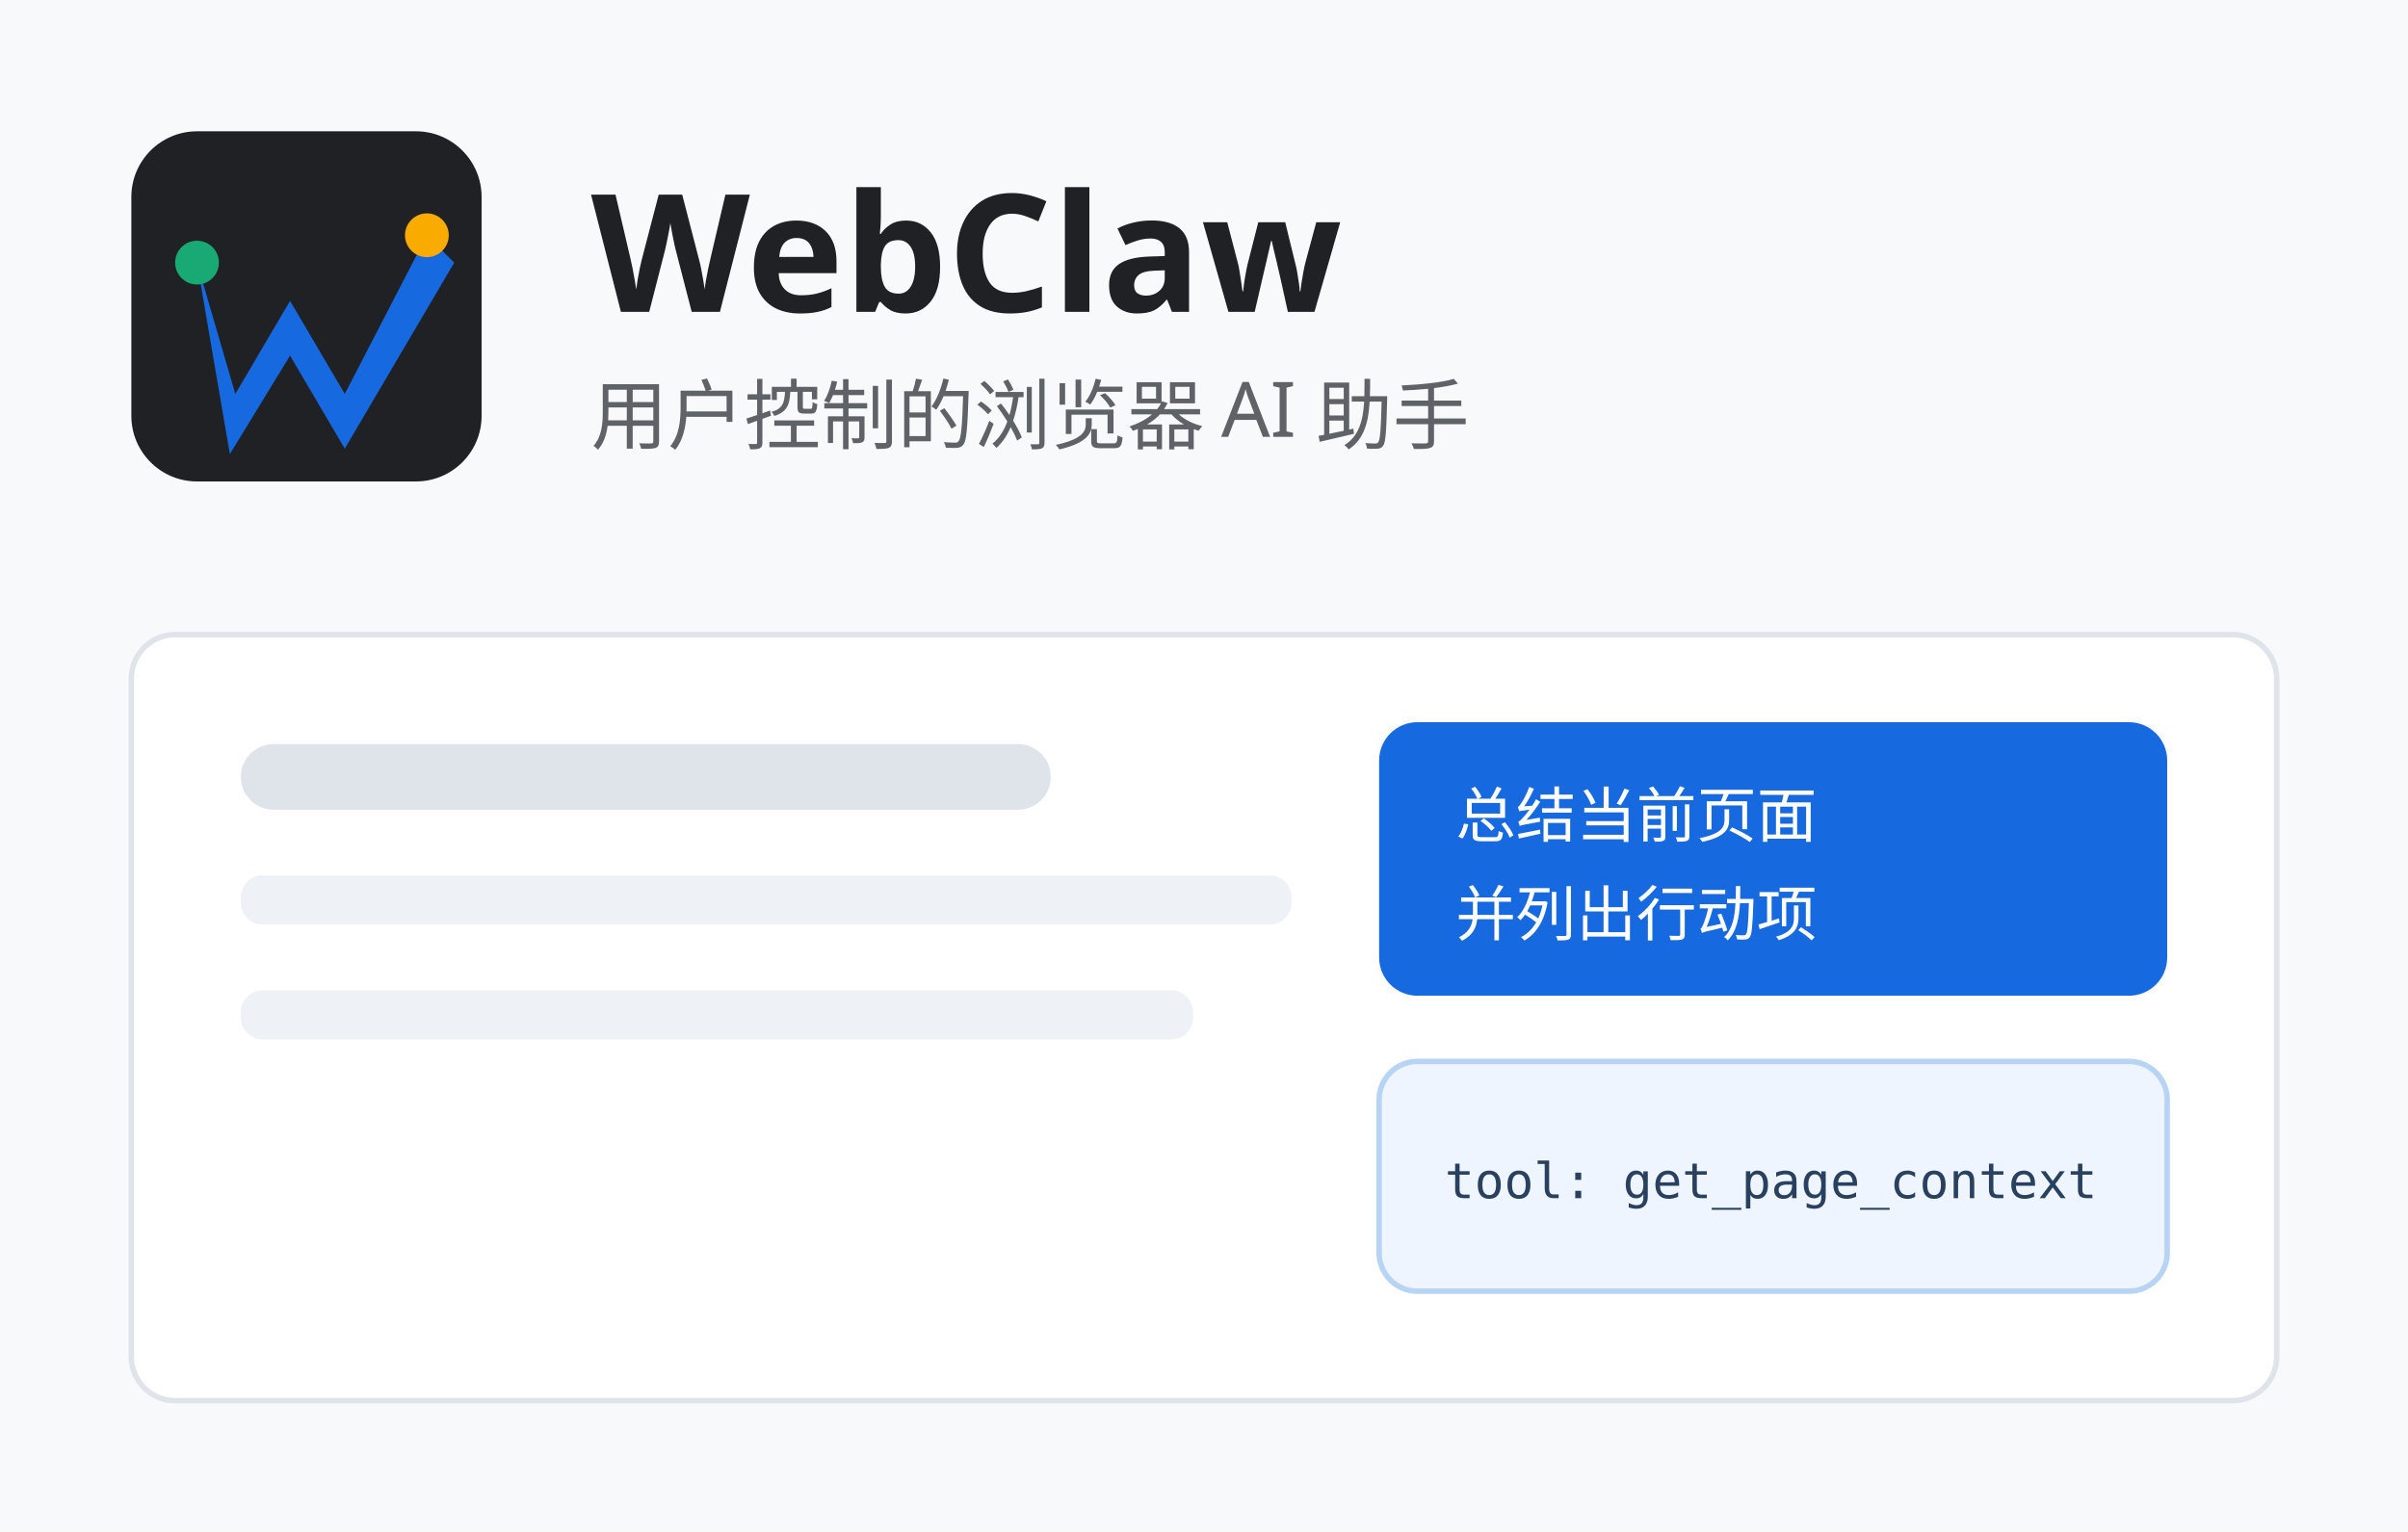
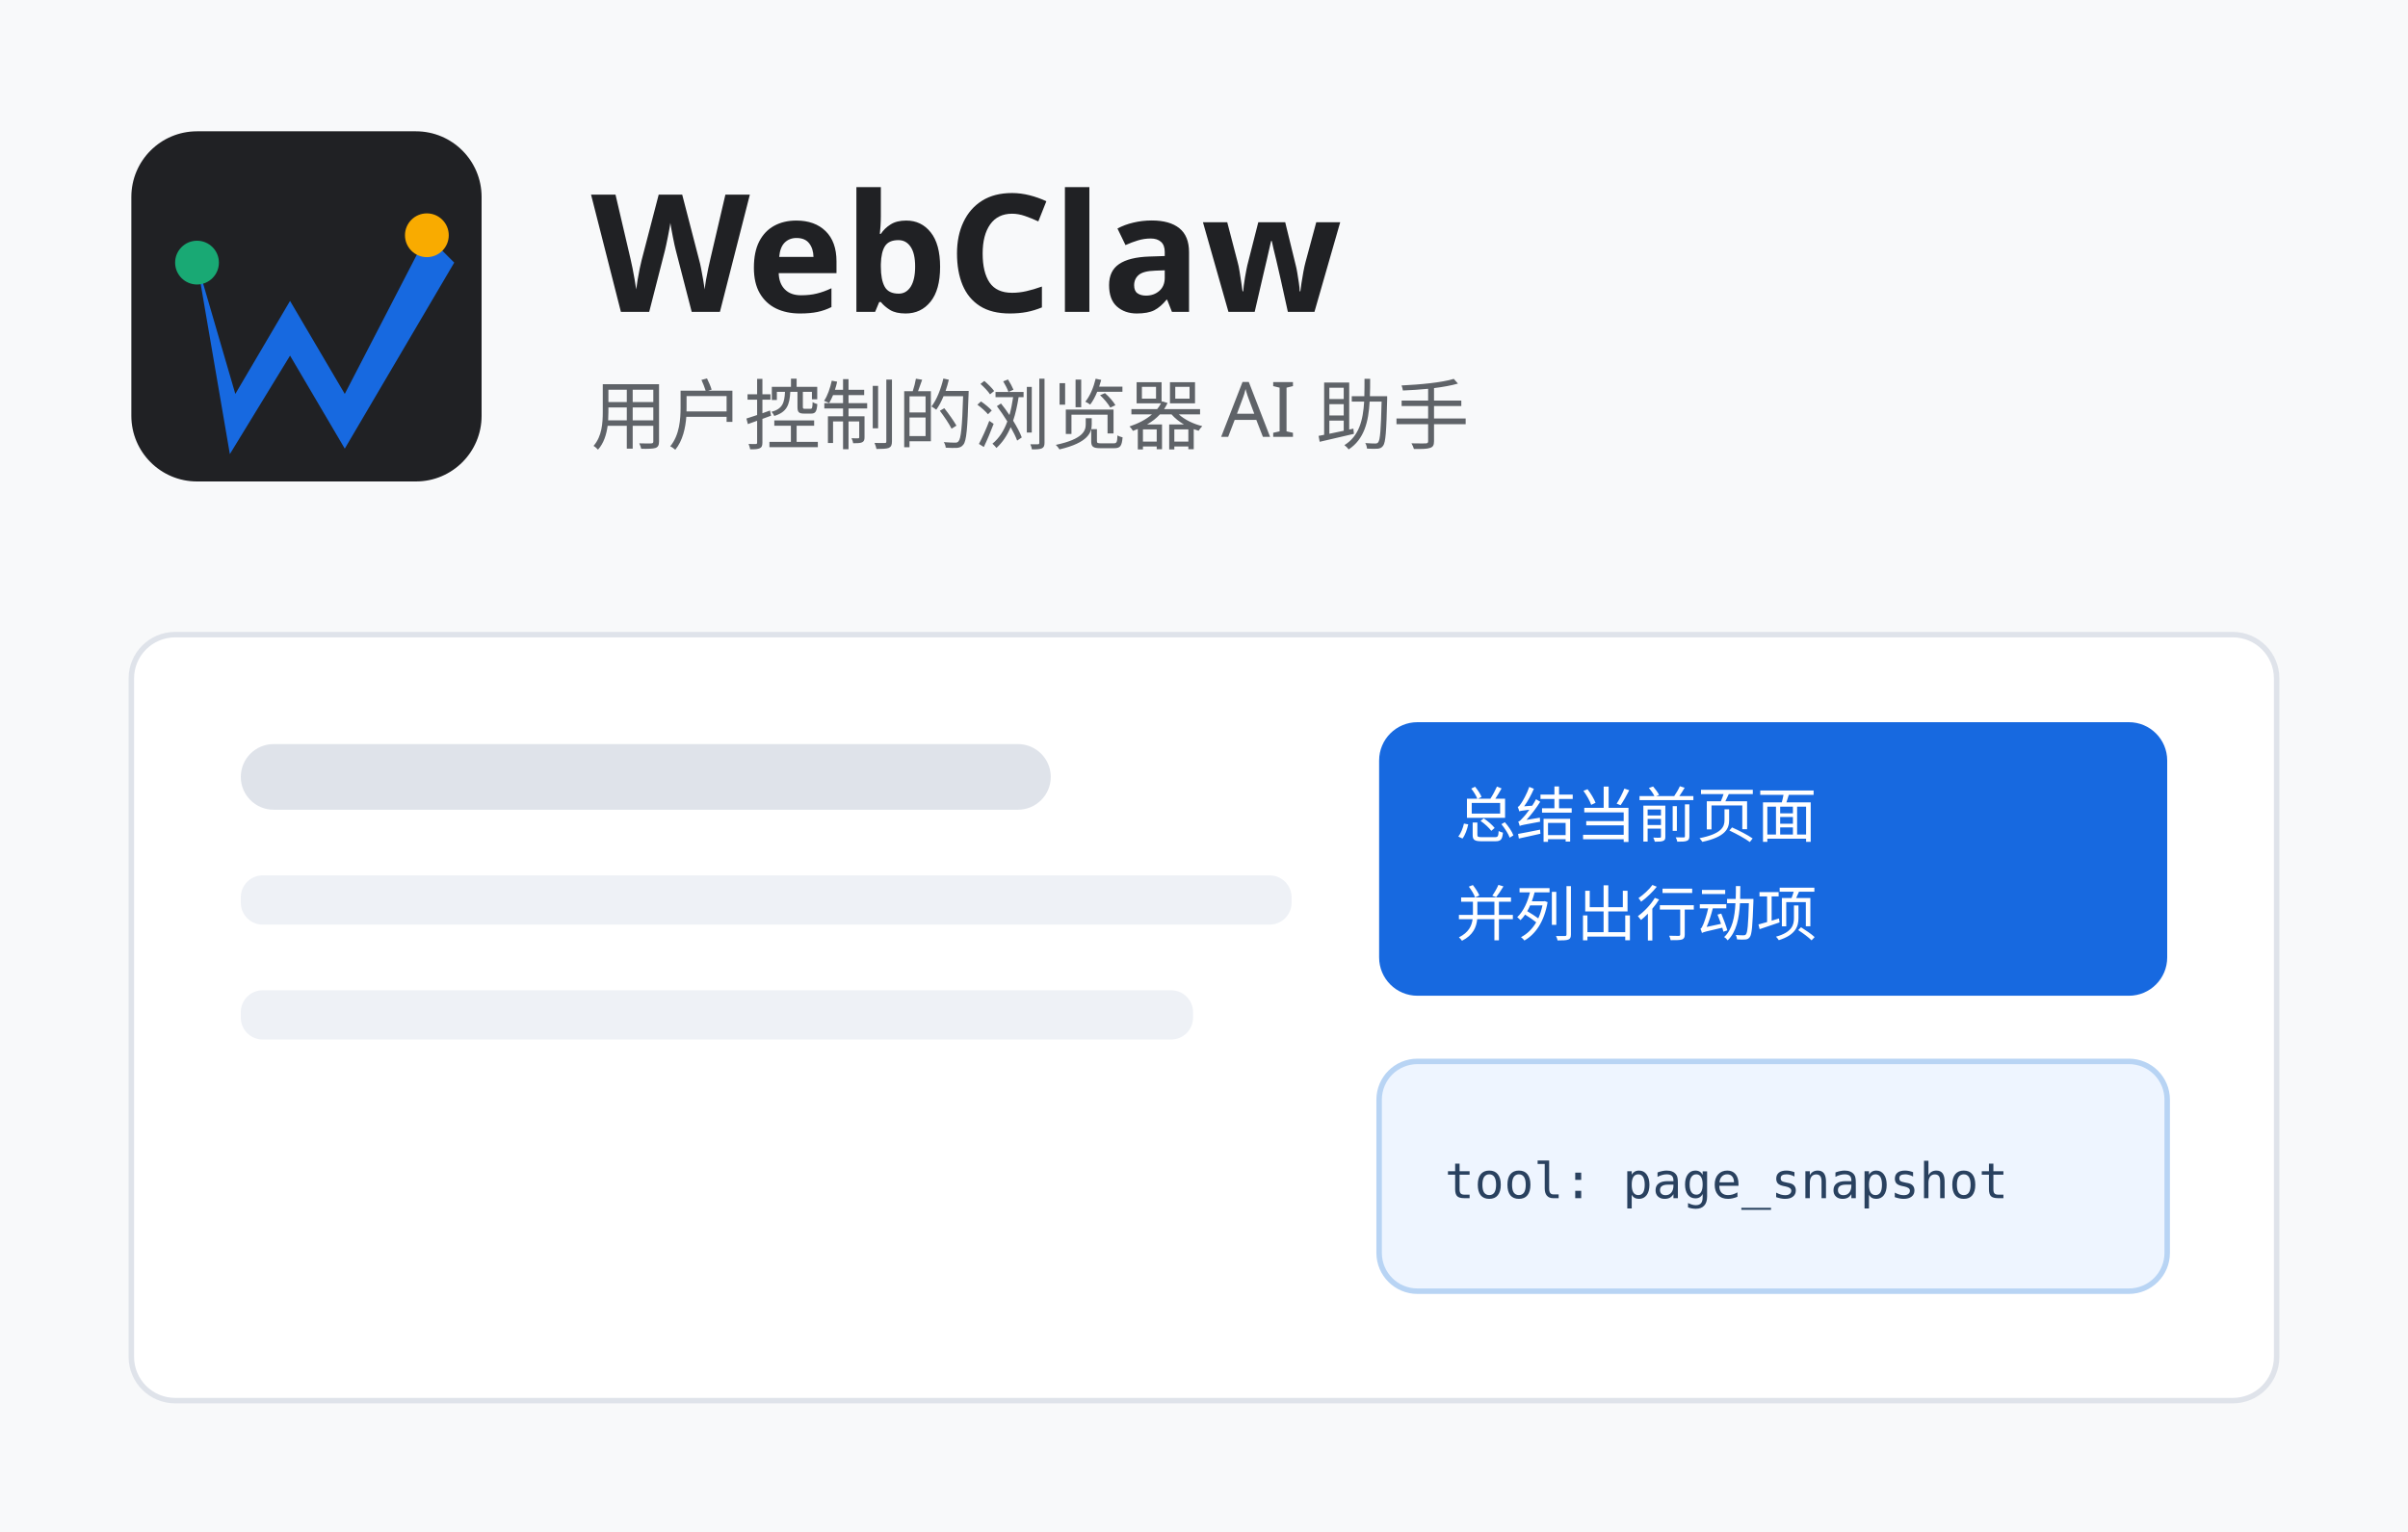
<svg xmlns="http://www.w3.org/2000/svg" width="440" height="280" viewBox="0 0 440 280">
  <rect width="440" height="280" fill="#f8f9fa" />
  <rect x="24" y="24" width="64" height="64" rx="12" fill="#202124" />
  <path d="M36 48L43 72L53 55L63 72L78 43L83 48L63 82L53 65L42 83Z" fill="#1769e0" />
  <circle cx="36" cy="48" r="4" fill="#19a974" />
  <circle cx="78" cy="43" r="4" fill="#f9ab00" />
  <text x="108" y="57" fill="#202124" font-family="Arial Unicode MS" font-size="30" font-weight="700">WebClaw</text>
  <text x="108" y="81" fill="#5f6368" font-family="Arial Unicode MS" font-size="14">用户控制的浏览器 AI 助手</text>
  <rect x="24" y="116" width="392" height="140" rx="8" fill="#ffffff" stroke="#dfe3ea" />
  <rect x="44" y="136" width="148" height="12" rx="6" fill="#dfe3ea" />
  <rect x="44" y="160" width="192" height="9" rx="4" fill="#eef1f6" />
  <rect x="44" y="181" width="174" height="9" rx="4" fill="#eef1f6" />
  <rect x="252" y="132" width="144" height="50" rx="7" fill="#1769e0" />
  <text x="266" y="153" fill="#ffffff" font-family="Arial Unicode MS" font-size="11">总结当前页面</text>
  <text x="266" y="171" fill="#ffffff" font-family="Arial Unicode MS" font-size="11">并列出行动项</text>
  <rect x="252" y="194" width="144" height="42" rx="7" fill="#eef5ff" stroke="#b8d4f4" />
-   <text x="264" y="219" fill="#29415f" font-family="monospace" font-size="9">tool: get_page_context</text>
+   <text x="264" y="219" fill="#29415f" font-family="monospace" font-size="9">tool: page_snapshot</text>
</svg>
